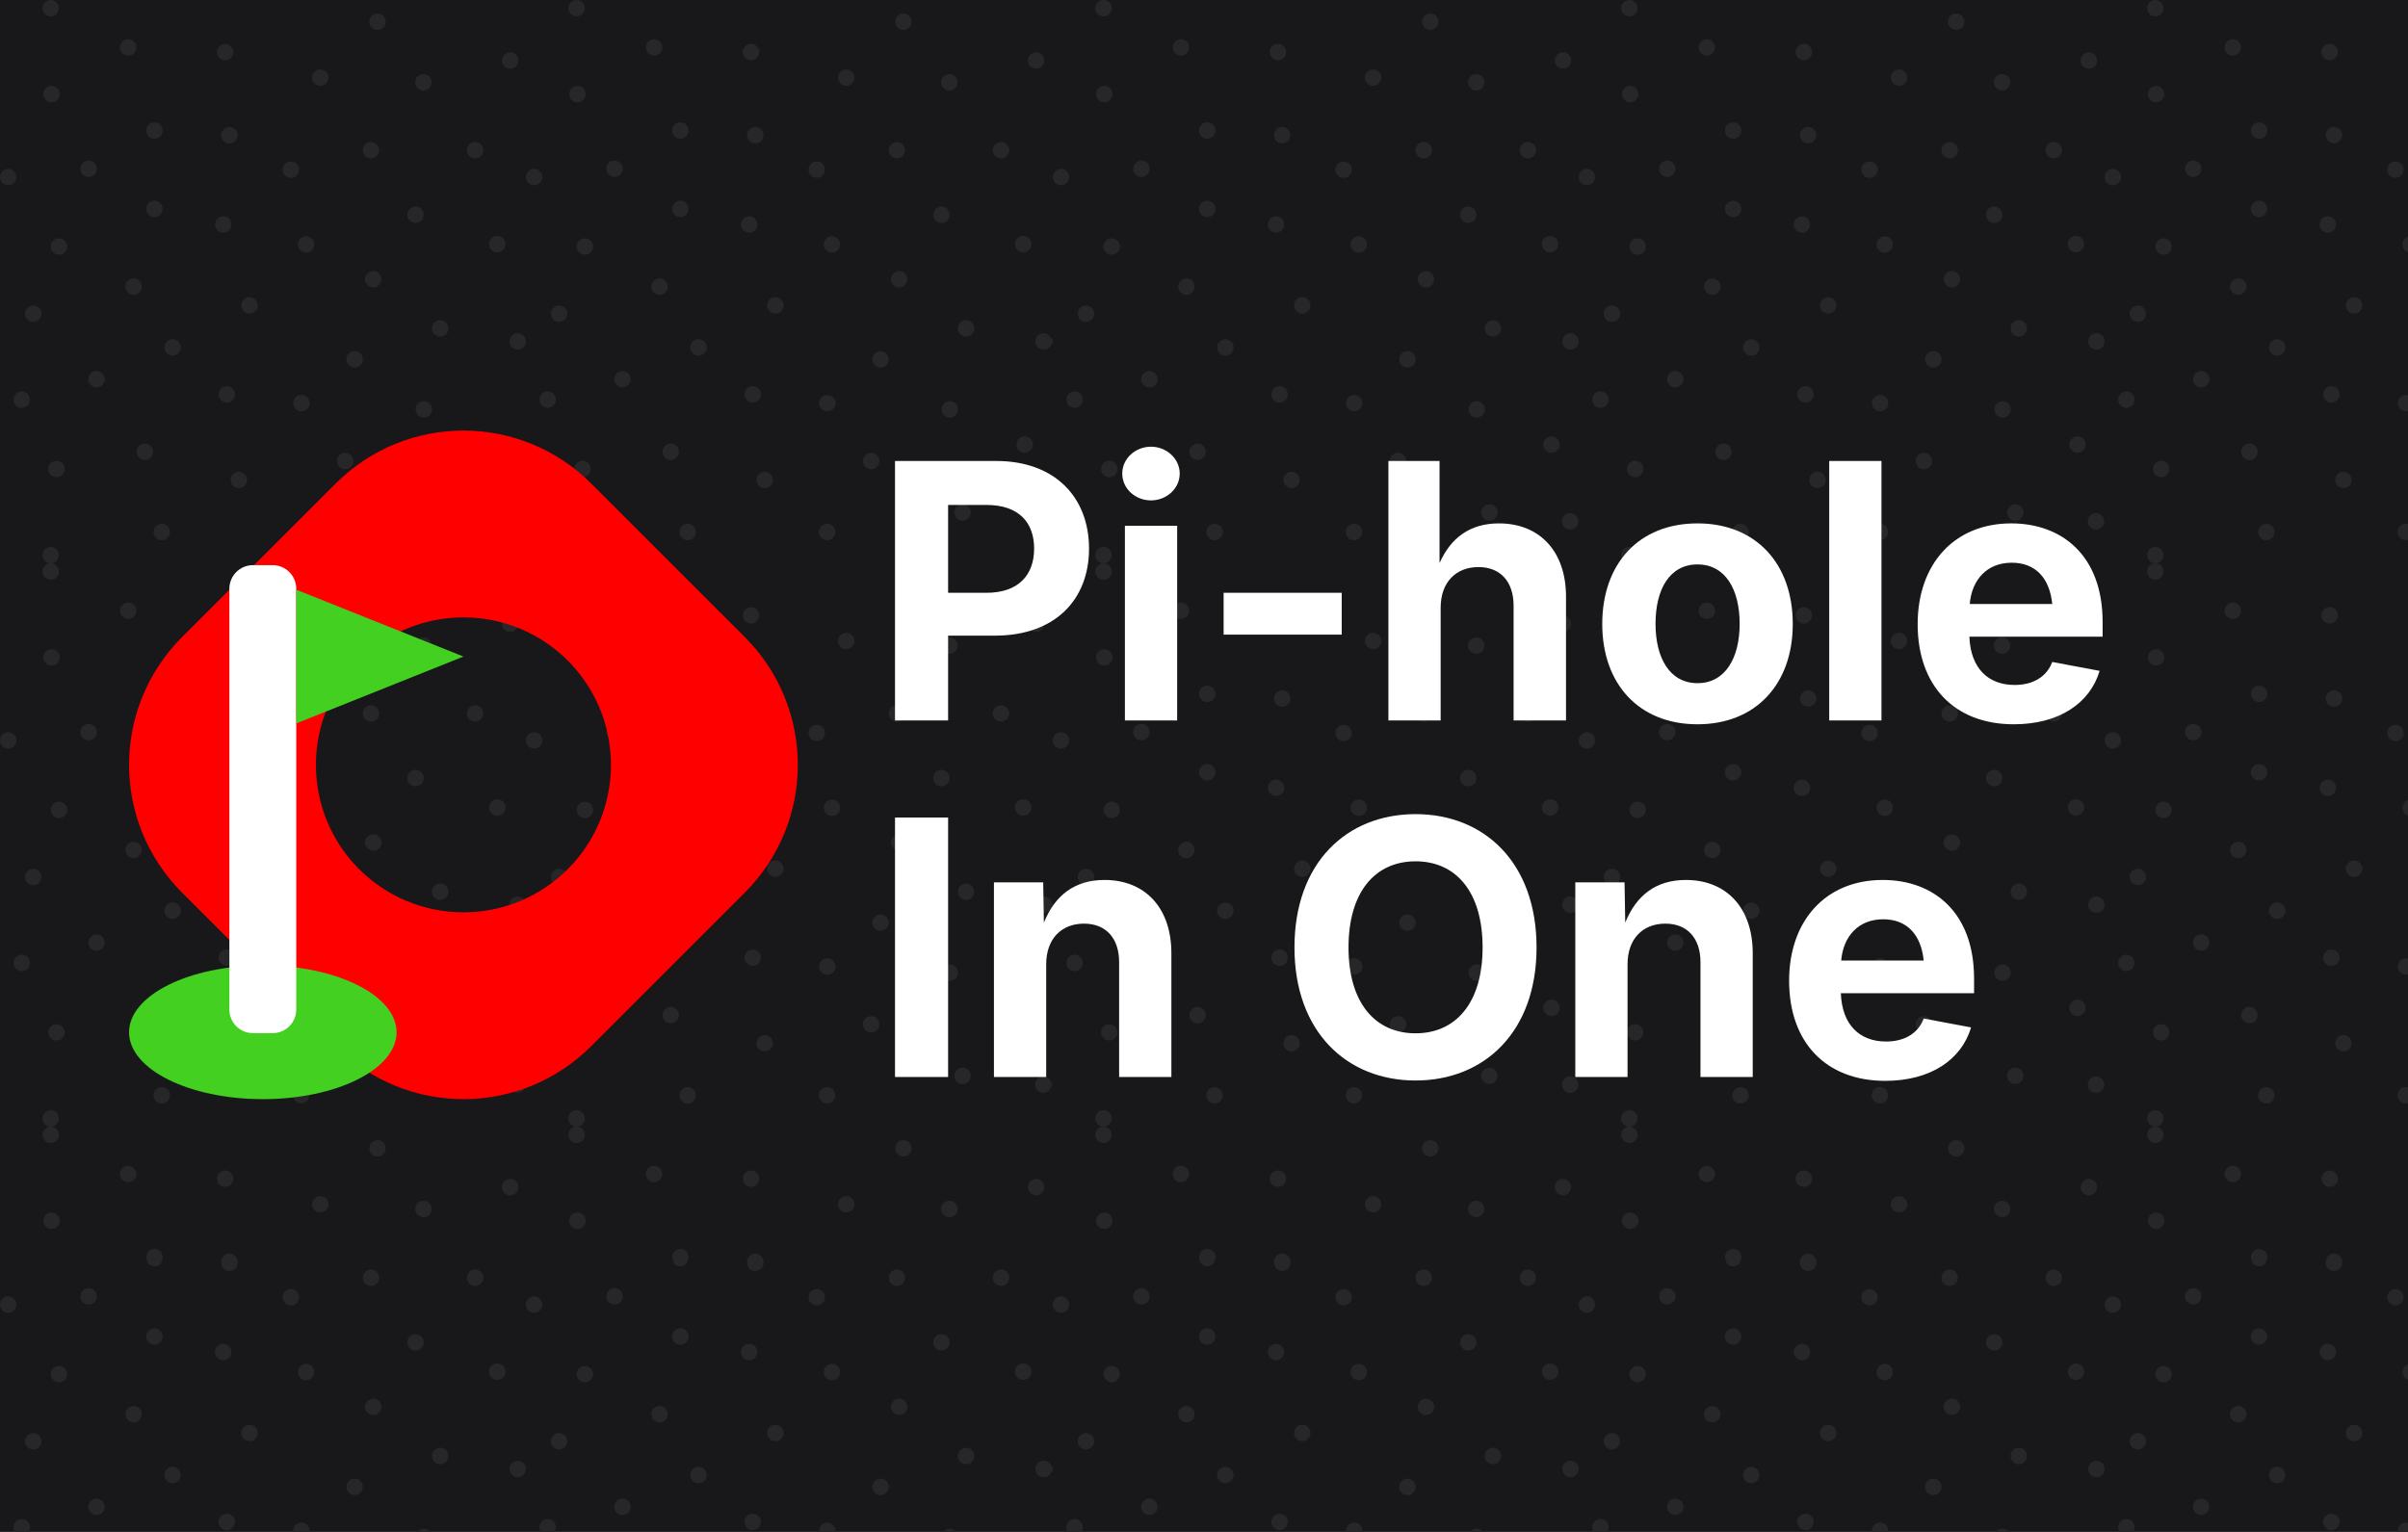
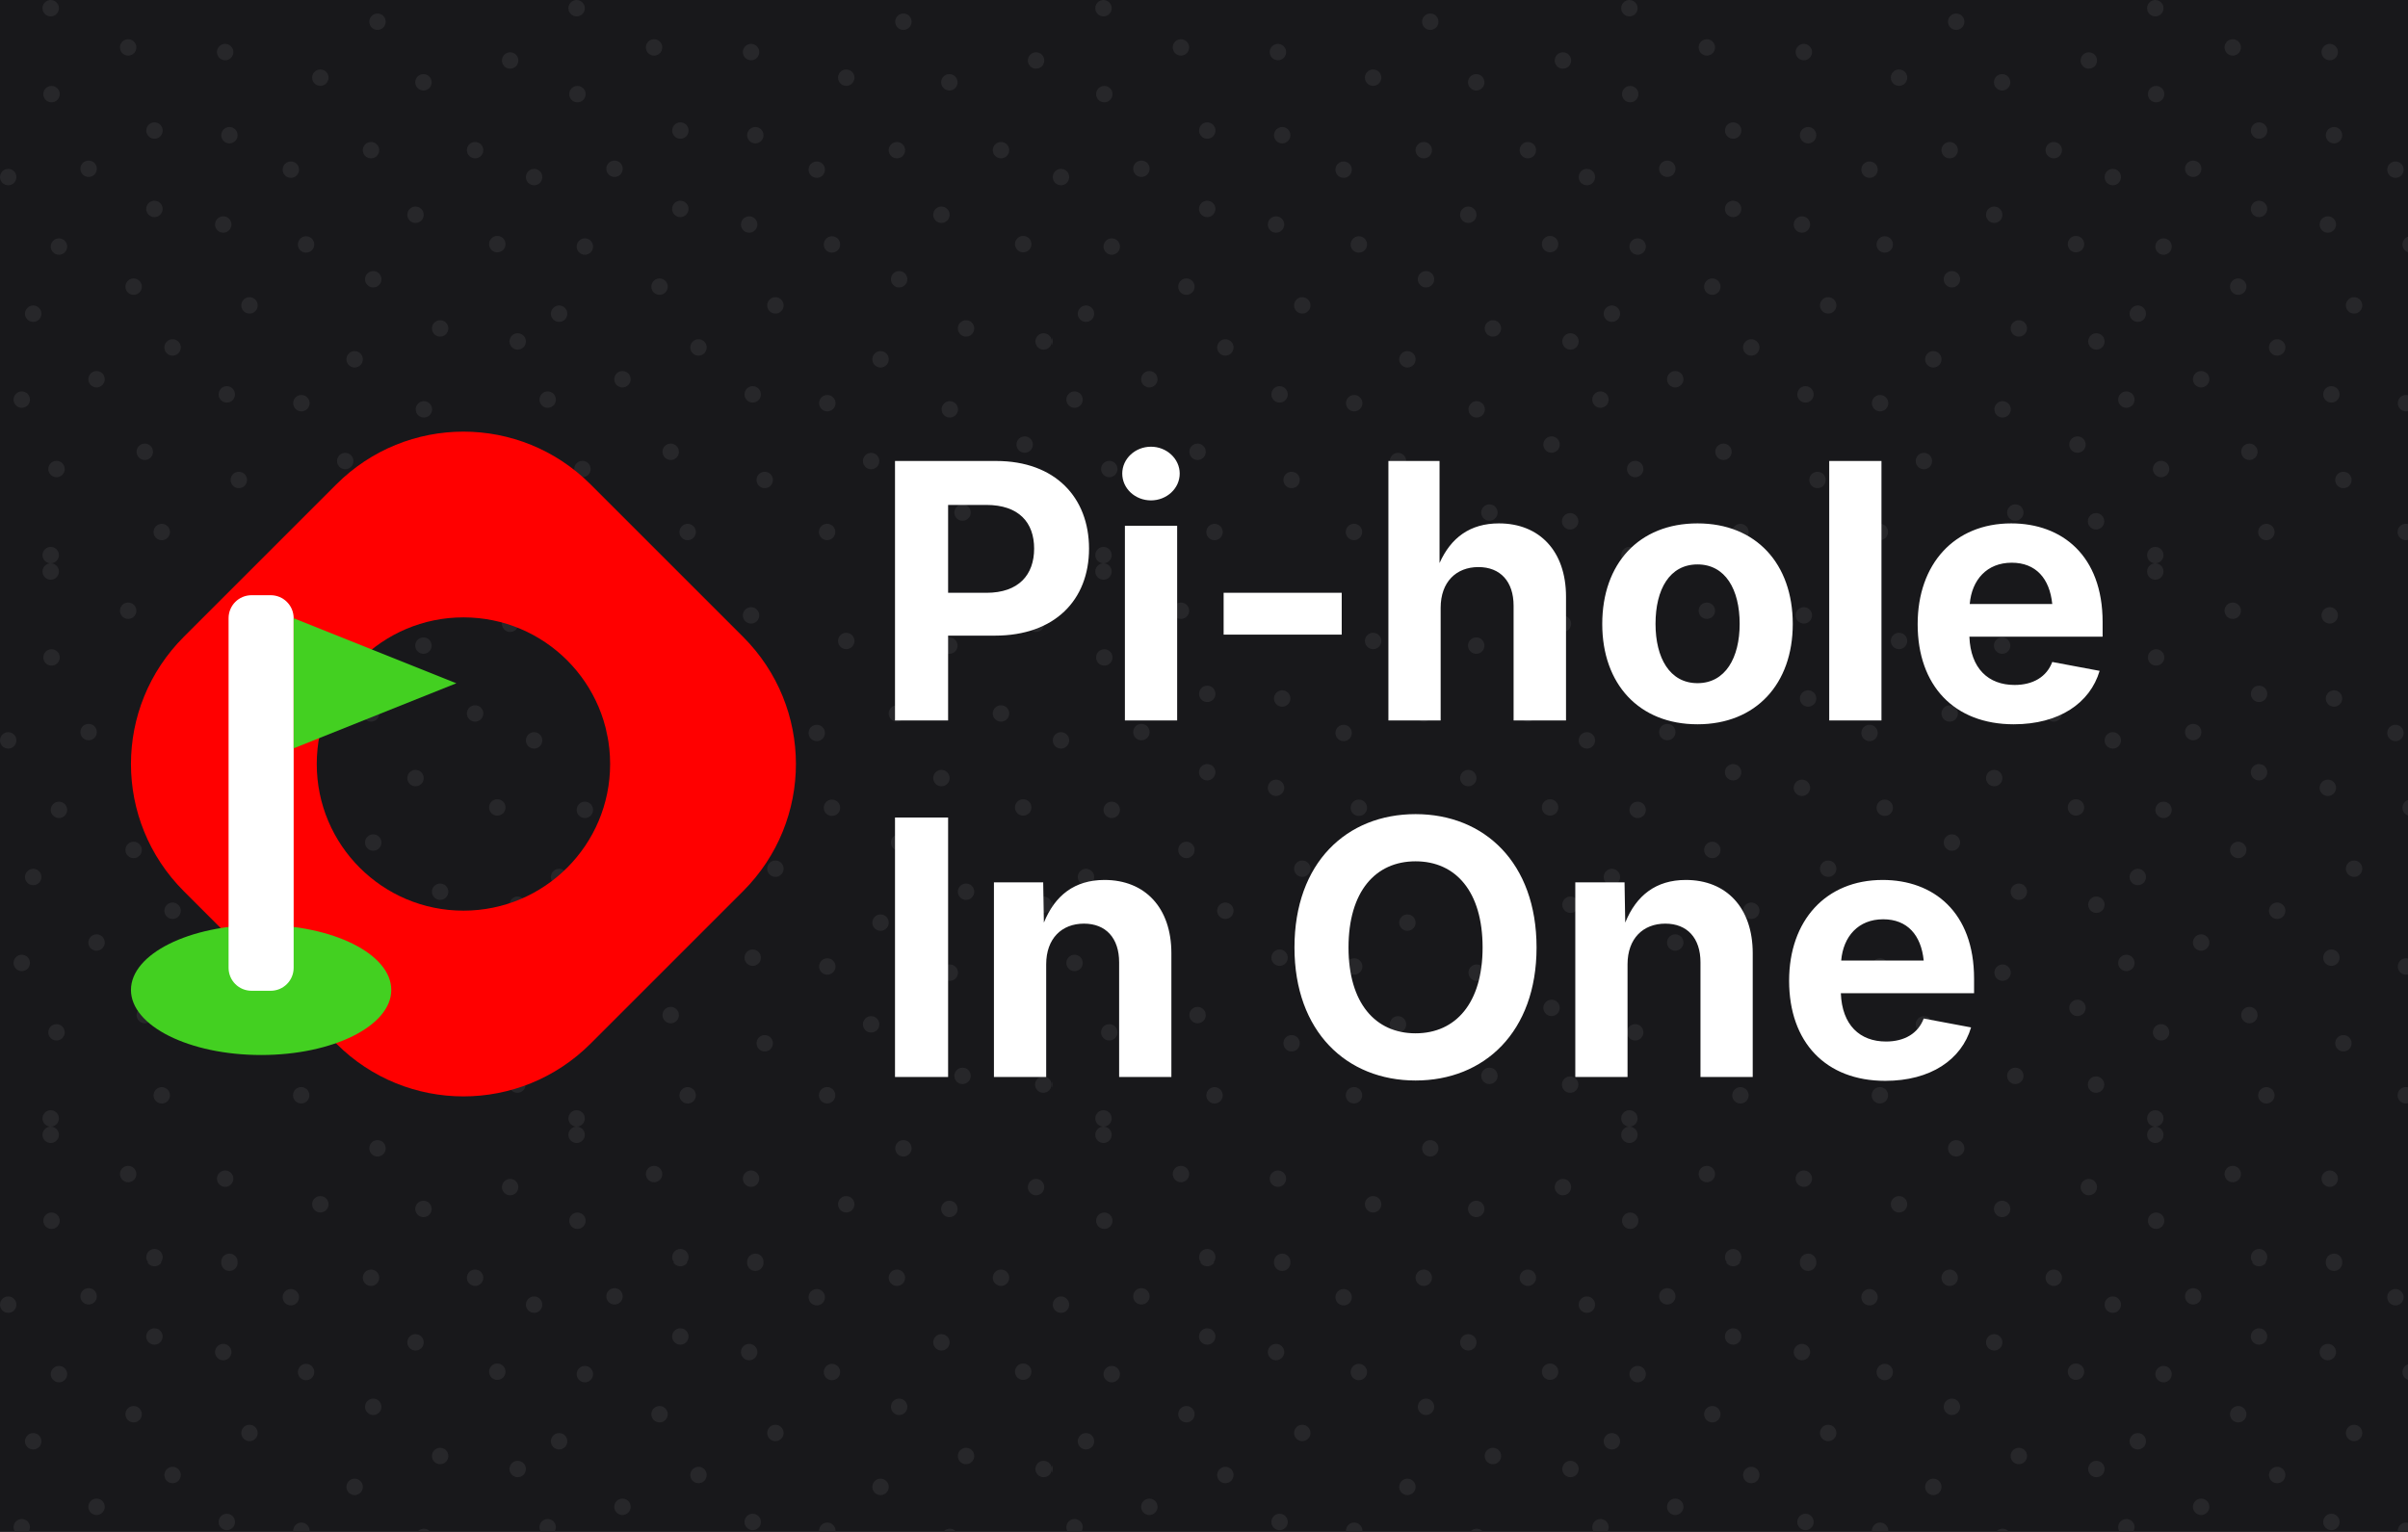
<svg xmlns="http://www.w3.org/2000/svg" xmlns:xlink="http://www.w3.org/1999/xlink" viewBox="0 0 440 280" version="1.1" id="svg6" width="440" height="280">
  <defs id="defs2">
    <linearGradient id="New_Gradient_Swatch_1" x1="2.71" x2="69.77" y1="20.04" y2="20.04" gradientUnits="userSpaceOnUse" gradientTransform="matrix(1.472184,0,0,1.472184,81.31804,8.031339)">
      <stop offset="0" stop-color="#12b212" id="stop1" />
      <stop offset="1" stop-color="#0f0" id="stop2" />
    </linearGradient>
    <style id="style2">.cls-2{fill:#980200}.cls-3{fill:red}</style>
    <pattern patternUnits="userSpaceOnUse" width="10" height="10" patternTransform="scale(1)" preserveAspectRatio="xMidYMid" id="pattern3">
      <g fill="none" fill-rule="evenodd" id="g2" style="fill:#27272a;fill-opacity:1">
        <g fill="#000000" id="g1" style="fill:#27272a;fill-opacity:1">
          <path d="M 6,4 V 0 H 4 V 4 H 0 v 2 h 4 v 4 H 6 V 6 h 4 V 4 Z" id="path1" style="fill:#27272a;fill-opacity:1" />
        </g>
      </g>
    </pattern>
    <pattern patternUnits="userSpaceOnUse" width="10" height="10" patternTransform="scale(1)" preserveAspectRatio="xMidYMid" id="pattern3-1">
      <g fill="none" fill-rule="evenodd" id="g2-5" style="fill:#27272a;fill-opacity:1">
        <g fill="#000000" id="g1-2" style="fill:#27272a;fill-opacity:1">
          <path d="M 6,4 V 0 H 4 V 4 H 0 v 2 h 4 v 4 H 6 V 6 h 4 V 4 Z" id="path1-7" style="fill:#27272a;fill-opacity:1" />
        </g>
      </g>
    </pattern>
    <pattern patternUnits="userSpaceOnUse" width="96.14" height="103" patternTransform="translate(2.24,-0.57)" preserveAspectRatio="xMidYMid" id="pattern103">
      <circle style="fill:#27272a;fill-opacity:1;stroke:none;stroke-width:10" cx="23.43" cy="8.67" r="1.5" id="circle60" />
      <circle style="fill:#27272a;fill-opacity:1;stroke:none;stroke-width:10" cx="28.24" cy="23.87" r="1.5" id="circle61" />
      <circle style="fill:#27272a;fill-opacity:1;stroke:none;stroke-width:10" cx="41.94" cy="24.72" r="1.5" id="circle62" />
      <circle style="fill:#27272a;fill-opacity:1;stroke:none;stroke-width:10" cx="16.2" cy="30.86" r="1.5" id="circle63" />
      <circle style="fill:#27272a;fill-opacity:1;stroke:none;stroke-width:10" cx="58.56" cy="14.2" r="1.5" id="circle64" />
      <circle style="fill:#27272a;fill-opacity:1;stroke:none;stroke-width:10" cx="55.95" cy="44.7" r="1.5" id="circle65" />
      <circle style="fill:#27272a;fill-opacity:1;stroke:none;stroke-width:10" cx="40.81" cy="41.05" r="1.5" id="circle66" />
      <circle style="fill:#27272a;fill-opacity:1;stroke:none;stroke-width:10" cx="53.17" cy="31.02" r="1.5" id="circle67" />
      <circle style="fill:#27272a;fill-opacity:1;stroke:none;stroke-width:10" cx="45.61" cy="55.84" r="1.5" id="circle68" />
      <circle style="fill:#27272a;fill-opacity:1;stroke:none;stroke-width:10" cx="24.43" cy="52.41" r="1.5" id="circle69" />
      <circle style="fill:#27272a;fill-opacity:1;stroke:none;stroke-width:10" cx="77.41" cy="15.05" r="1.5" id="circle70" />
      <circle style="fill:#27272a;fill-opacity:1;stroke:none;stroke-width:10" cx="68.23" cy="51.06" r="1.5" id="circle71" />
      <circle style="fill:#27272a;fill-opacity:1;stroke:none;stroke-width:10" cx="41.16" cy="9.52" r="1.5" id="circle72" />
      <circle style="fill:#27272a;fill-opacity:1;stroke:none;stroke-width:10" cx="69.01" cy="3.97" r="1.5" id="circle73" />
      <circle style="fill:#27272a;fill-opacity:1;stroke:none;stroke-width:10" cx="93.26" cy="11.06" r="1.5" id="circle74" />
      <circle style="fill:#27272a;fill-opacity:1;stroke:none;stroke-width:10" cx="67.82" cy="27.46" r="1.5" id="circle75" />
      <circle style="fill:#27272a;fill-opacity:1;stroke:none;stroke-width:10" cx="86.85" cy="27.46" r="1.5" id="circle76" />
      <circle style="fill:#27272a;fill-opacity:1;stroke:none;stroke-width:10" cx="90.91" cy="44.64" r="1.5" id="circle77" />
      <circle style="fill:#27272a;fill-opacity:1;stroke:none;stroke-width:10" cx="75.96" cy="39.27" r="1.5" id="circle78" />
      <circle style="fill:#27272a;fill-opacity:1;stroke:none;stroke-width:10" cx="80.46" cy="60.05" r="1.5" id="circle79" />
      <circle style="fill:#27272a;fill-opacity:1;stroke:none;stroke-width:10" cx="77.49" cy="74.85" r="1.5" id="circle80" />
      <circle style="fill:#27272a;fill-opacity:1;stroke:none;stroke-width:10" cx="91.18" cy="81.29" r="1.5" id="circle81" />
      <circle style="fill:#27272a;fill-opacity:1;stroke:none;stroke-width:10" cx="79.82" cy="93.72" r="1.5" id="circle82" />
      <circle style="fill:#27272a;fill-opacity:1;stroke:none;stroke-width:10" cx="94.58" cy="95.32" r="1.5" id="circle83" />
      <circle style="fill:#27272a;fill-opacity:1;stroke:none;stroke-width:10" cx="94.64" cy="62.43" r="1.5" id="circle84" />
      <circle style="fill:#27272a;fill-opacity:1;stroke:none;stroke-width:10" cx="31.55" cy="63.53" r="1.5" id="circle85" />
      <circle style="fill:#27272a;fill-opacity:1;stroke:none;stroke-width:10" cx="26.47" cy="82.61" r="1.5" id="circle86" />
      <circle style="fill:#27272a;fill-opacity:1;stroke:none;stroke-width:10" cx="43.66" cy="87.76" r="1.5" id="circle87" />
      <circle style="fill:#27272a;fill-opacity:1;stroke:none;stroke-width:10" cx="29.57" cy="97.28" r="1.5" id="circle88" />
      <circle style="fill:#27272a;fill-opacity:1;stroke:none;stroke-width:10" cx="55.1" cy="73.72" r="1.5" id="circle89" />
      <circle style="fill:#27272a;fill-opacity:1;stroke:none;stroke-width:10" cx="64.83" cy="65.7" r="1.5" id="circle90" />
      <circle style="fill:#27272a;fill-opacity:1;stroke:none;stroke-width:10" cx="55.06" cy="97.27" r="1.5" id="circle91" />
      <circle style="fill:#27272a;fill-opacity:1;stroke:none;stroke-width:10" cx="63.11" cy="84.3" r="1.5" id="circle92" />
      <circle style="fill:#27272a;fill-opacity:1;stroke:none;stroke-width:10" cx="41.46" cy="72.11" r="1.5" id="circle93" />
      <circle style="fill:#27272a;fill-opacity:1;stroke:none;stroke-width:10" cx="3.98" cy="73.07" r="1.5" id="circle94" />
      <circle style="fill:#27272a;fill-opacity:1;stroke:none;stroke-width:10" cx="6.07" cy="57.36" r="1.5" id="circle95" />
      <circle style="fill:#27272a;fill-opacity:1;stroke:none;stroke-width:10" cx="10.33" cy="85.76" r="1.5" id="circle96" />
      <circle style="fill:#27272a;fill-opacity:1;stroke:none;stroke-width:10" cx="17.65" cy="69.34" r="1.5" id="circle97" />
      <circle style="fill:#27272a;fill-opacity:1;stroke:none;stroke-width:10" cx="1.5" cy="32.38" r="1.5" id="circle98" />
      <circle style="fill:#27272a;fill-opacity:1;stroke:none;stroke-width:10" cx="9.42" cy="17.21" r="1.5" id="circle99" />
      <circle style="fill:#27272a;fill-opacity:1;stroke:none;stroke-width:10" cx="9.27" cy="1.5" r="1.5" id="circle100" />
      <circle style="fill:#27272a;fill-opacity:1;stroke:none;stroke-width:10" cx="9.27" cy="101.5" r="1.5" id="circle101" />
      <circle style="fill:#27272a;fill-opacity:1;stroke:none;stroke-width:10" cx="10.78" cy="45.08" r="1.5" id="circle102" />
      <circle style="fill:#27272a;fill-opacity:1;stroke:none;stroke-width:10" cx="28.23" cy="38.2" r="1.5" id="circle103" />
    </pattern>
    <pattern patternUnits="userSpaceOnUse" width="96.14" height="103" patternTransform="translate(2.24,-0.57)" preserveAspectRatio="xMidYMid" id="pattern103-0">
      <circle style="fill:#27272a;fill-opacity:1;stroke:none;stroke-width:10" cx="23.43" cy="8.67" r="1.5" id="circle60-9" />
      <circle style="fill:#27272a;fill-opacity:1;stroke:none;stroke-width:10" cx="28.24" cy="23.87" r="1.5" id="circle61-4" />
      <circle style="fill:#27272a;fill-opacity:1;stroke:none;stroke-width:10" cx="41.94" cy="24.72" r="1.5" id="circle62-8" />
      <circle style="fill:#27272a;fill-opacity:1;stroke:none;stroke-width:10" cx="16.2" cy="30.86" r="1.5" id="circle63-8" />
      <circle style="fill:#27272a;fill-opacity:1;stroke:none;stroke-width:10" cx="58.56" cy="14.2" r="1.5" id="circle64-2" />
      <circle style="fill:#27272a;fill-opacity:1;stroke:none;stroke-width:10" cx="55.95" cy="44.7" r="1.5" id="circle65-4" />
      <circle style="fill:#27272a;fill-opacity:1;stroke:none;stroke-width:10" cx="40.81" cy="41.05" r="1.5" id="circle66-5" />
      <circle style="fill:#27272a;fill-opacity:1;stroke:none;stroke-width:10" cx="53.17" cy="31.02" r="1.5" id="circle67-5" />
      <circle style="fill:#27272a;fill-opacity:1;stroke:none;stroke-width:10" cx="45.61" cy="55.84" r="1.5" id="circle68-1" />
      <circle style="fill:#27272a;fill-opacity:1;stroke:none;stroke-width:10" cx="24.43" cy="52.41" r="1.5" id="circle69-7" />
      <circle style="fill:#27272a;fill-opacity:1;stroke:none;stroke-width:10" cx="77.41" cy="15.05" r="1.5" id="circle70-1" />
      <circle style="fill:#27272a;fill-opacity:1;stroke:none;stroke-width:10" cx="68.23" cy="51.06" r="1.5" id="circle71-1" />
      <circle style="fill:#27272a;fill-opacity:1;stroke:none;stroke-width:10" cx="41.16" cy="9.52" r="1.5" id="circle72-5" />
      <circle style="fill:#27272a;fill-opacity:1;stroke:none;stroke-width:10" cx="69.01" cy="3.97" r="1.5" id="circle73-2" />
      <circle style="fill:#27272a;fill-opacity:1;stroke:none;stroke-width:10" cx="93.26" cy="11.06" r="1.5" id="circle74-7" />
      <circle style="fill:#27272a;fill-opacity:1;stroke:none;stroke-width:10" cx="67.82" cy="27.46" r="1.5" id="circle75-6" />
      <circle style="fill:#27272a;fill-opacity:1;stroke:none;stroke-width:10" cx="86.85" cy="27.46" r="1.5" id="circle76-1" />
      <circle style="fill:#27272a;fill-opacity:1;stroke:none;stroke-width:10" cx="90.91" cy="44.64" r="1.5" id="circle77-4" />
      <circle style="fill:#27272a;fill-opacity:1;stroke:none;stroke-width:10" cx="75.96" cy="39.27" r="1.5" id="circle78-2" />
      <circle style="fill:#27272a;fill-opacity:1;stroke:none;stroke-width:10" cx="80.46" cy="60.05" r="1.5" id="circle79-3" />
      <circle style="fill:#27272a;fill-opacity:1;stroke:none;stroke-width:10" cx="77.49" cy="74.85" r="1.5" id="circle80-2" />
      <circle style="fill:#27272a;fill-opacity:1;stroke:none;stroke-width:10" cx="91.18" cy="81.29" r="1.5" id="circle81-2" />
      <circle style="fill:#27272a;fill-opacity:1;stroke:none;stroke-width:10" cx="79.82" cy="93.72" r="1.5" id="circle82-1" />
      <circle style="fill:#27272a;fill-opacity:1;stroke:none;stroke-width:10" cx="94.58" cy="95.32" r="1.5" id="circle83-6" />
      <circle style="fill:#27272a;fill-opacity:1;stroke:none;stroke-width:10" cx="94.64" cy="62.43" r="1.5" id="circle84-8" />
      <circle style="fill:#27272a;fill-opacity:1;stroke:none;stroke-width:10" cx="31.55" cy="63.53" r="1.5" id="circle85-5" />
      <circle style="fill:#27272a;fill-opacity:1;stroke:none;stroke-width:10" cx="26.47" cy="82.61" r="1.5" id="circle86-7" />
      <circle style="fill:#27272a;fill-opacity:1;stroke:none;stroke-width:10" cx="43.66" cy="87.76" r="1.5" id="circle87-6" />
      <circle style="fill:#27272a;fill-opacity:1;stroke:none;stroke-width:10" cx="29.57" cy="97.28" r="1.5" id="circle88-1" />
      <circle style="fill:#27272a;fill-opacity:1;stroke:none;stroke-width:10" cx="55.1" cy="73.72" r="1.5" id="circle89-8" />
      <circle style="fill:#27272a;fill-opacity:1;stroke:none;stroke-width:10" cx="64.83" cy="65.7" r="1.5" id="circle90-9" />
      <circle style="fill:#27272a;fill-opacity:1;stroke:none;stroke-width:10" cx="55.06" cy="97.27" r="1.5" id="circle91-2" />
      <circle style="fill:#27272a;fill-opacity:1;stroke:none;stroke-width:10" cx="63.11" cy="84.3" r="1.5" id="circle92-7" />
      <circle style="fill:#27272a;fill-opacity:1;stroke:none;stroke-width:10" cx="41.46" cy="72.11" r="1.5" id="circle93-9" />
      <circle style="fill:#27272a;fill-opacity:1;stroke:none;stroke-width:10" cx="3.98" cy="73.07" r="1.5" id="circle94-5" />
      <circle style="fill:#27272a;fill-opacity:1;stroke:none;stroke-width:10" cx="6.07" cy="57.36" r="1.5" id="circle95-4" />
      <circle style="fill:#27272a;fill-opacity:1;stroke:none;stroke-width:10" cx="10.33" cy="85.76" r="1.5" id="circle96-3" />
      <circle style="fill:#27272a;fill-opacity:1;stroke:none;stroke-width:10" cx="17.65" cy="69.34" r="1.5" id="circle97-1" />
      <circle style="fill:#27272a;fill-opacity:1;stroke:none;stroke-width:10" cx="1.5" cy="32.38" r="1.5" id="circle98-2" />
      <circle style="fill:#27272a;fill-opacity:1;stroke:none;stroke-width:10" cx="9.42" cy="17.21" r="1.5" id="circle99-3" />
      <circle style="fill:#27272a;fill-opacity:1;stroke:none;stroke-width:10" cx="9.27" cy="1.5" r="1.5" id="circle100-3" />
      <circle style="fill:#27272a;fill-opacity:1;stroke:none;stroke-width:10" cx="9.27" cy="101.5" r="1.5" id="circle101-4" />
      <circle style="fill:#27272a;fill-opacity:1;stroke:none;stroke-width:10" cx="10.78" cy="45.08" r="1.5" id="circle102-1" />
      <circle style="fill:#27272a;fill-opacity:1;stroke:none;stroke-width:10" cx="28.23" cy="38.2" r="1.5" id="circle103-1" />
    </pattern>
    <pattern xlink:href="#pattern103-8" preserveAspectRatio="xMidYMid" id="pattern104" patternTransform="scale(1)" x="0" y="0" />
    <pattern patternUnits="userSpaceOnUse" width="96.14" height="103" patternTransform="translate(2.24,-0.57)" preserveAspectRatio="xMidYMid" id="pattern103-8">
      <circle style="fill:#27272a;fill-opacity:1;stroke:none;stroke-width:10" cx="23.43" cy="8.67" r="1.5" id="circle60-8" />
      <circle style="fill:#27272a;fill-opacity:1;stroke:none;stroke-width:10" cx="28.24" cy="23.87" r="1.5" id="circle61-2" />
      <circle style="fill:#27272a;fill-opacity:1;stroke:none;stroke-width:10" cx="41.94" cy="24.72" r="1.5" id="circle62-9" />
      <circle style="fill:#27272a;fill-opacity:1;stroke:none;stroke-width:10" cx="16.2" cy="30.86" r="1.5" id="circle63-1" />
      <circle style="fill:#27272a;fill-opacity:1;stroke:none;stroke-width:10" cx="58.56" cy="14.2" r="1.5" id="circle64-3" />
      <circle style="fill:#27272a;fill-opacity:1;stroke:none;stroke-width:10" cx="55.95" cy="44.7" r="1.5" id="circle65-5" />
      <circle style="fill:#27272a;fill-opacity:1;stroke:none;stroke-width:10" cx="40.81" cy="41.05" r="1.5" id="circle66-9" />
      <circle style="fill:#27272a;fill-opacity:1;stroke:none;stroke-width:10" cx="53.17" cy="31.02" r="1.5" id="circle67-8" />
      <circle style="fill:#27272a;fill-opacity:1;stroke:none;stroke-width:10" cx="45.61" cy="55.84" r="1.5" id="circle68-4" />
      <circle style="fill:#27272a;fill-opacity:1;stroke:none;stroke-width:10" cx="24.43" cy="52.41" r="1.5" id="circle69-0" />
      <circle style="fill:#27272a;fill-opacity:1;stroke:none;stroke-width:10" cx="77.41" cy="15.05" r="1.5" id="circle70-7" />
      <circle style="fill:#27272a;fill-opacity:1;stroke:none;stroke-width:10" cx="68.23" cy="51.06" r="1.5" id="circle71-6" />
      <circle style="fill:#27272a;fill-opacity:1;stroke:none;stroke-width:10" cx="41.16" cy="9.52" r="1.5" id="circle72-3" />
      <circle style="fill:#27272a;fill-opacity:1;stroke:none;stroke-width:10" cx="69.01" cy="3.97" r="1.5" id="circle73-6" />
      <circle style="fill:#27272a;fill-opacity:1;stroke:none;stroke-width:10" cx="93.26" cy="11.06" r="1.5" id="circle74-1" />
      <circle style="fill:#27272a;fill-opacity:1;stroke:none;stroke-width:10" cx="67.82" cy="27.46" r="1.5" id="circle75-5" />
      <circle style="fill:#27272a;fill-opacity:1;stroke:none;stroke-width:10" cx="86.85" cy="27.46" r="1.5" id="circle76-4" />
      <circle style="fill:#27272a;fill-opacity:1;stroke:none;stroke-width:10" cx="90.91" cy="44.64" r="1.5" id="circle77-2" />
      <circle style="fill:#27272a;fill-opacity:1;stroke:none;stroke-width:10" cx="75.96" cy="39.27" r="1.5" id="circle78-0" />
      <circle style="fill:#27272a;fill-opacity:1;stroke:none;stroke-width:10" cx="80.46" cy="60.05" r="1.5" id="circle79-9" />
      <circle style="fill:#27272a;fill-opacity:1;stroke:none;stroke-width:10" cx="77.49" cy="74.85" r="1.5" id="circle80-7" />
      <circle style="fill:#27272a;fill-opacity:1;stroke:none;stroke-width:10" cx="91.18" cy="81.29" r="1.5" id="circle81-3" />
      <circle style="fill:#27272a;fill-opacity:1;stroke:none;stroke-width:10" cx="79.82" cy="93.72" r="1.5" id="circle82-7" />
      <circle style="fill:#27272a;fill-opacity:1;stroke:none;stroke-width:10" cx="94.58" cy="95.32" r="1.5" id="circle83-2" />
      <circle style="fill:#27272a;fill-opacity:1;stroke:none;stroke-width:10" cx="94.64" cy="62.43" r="1.5" id="circle84-6" />
      <circle style="fill:#27272a;fill-opacity:1;stroke:none;stroke-width:10" cx="31.55" cy="63.53" r="1.5" id="circle85-0" />
      <circle style="fill:#27272a;fill-opacity:1;stroke:none;stroke-width:10" cx="26.47" cy="82.61" r="1.5" id="circle86-1" />
      <circle style="fill:#27272a;fill-opacity:1;stroke:none;stroke-width:10" cx="43.66" cy="87.76" r="1.5" id="circle87-65" />
      <circle style="fill:#27272a;fill-opacity:1;stroke:none;stroke-width:10" cx="29.57" cy="97.28" r="1.5" id="circle88-7" />
      <circle style="fill:#27272a;fill-opacity:1;stroke:none;stroke-width:10" cx="55.1" cy="73.72" r="1.5" id="circle89-5" />
      <circle style="fill:#27272a;fill-opacity:1;stroke:none;stroke-width:10" cx="64.83" cy="65.7" r="1.5" id="circle90-4" />
      <circle style="fill:#27272a;fill-opacity:1;stroke:none;stroke-width:10" cx="55.06" cy="97.27" r="1.5" id="circle91-1" />
      <circle style="fill:#27272a;fill-opacity:1;stroke:none;stroke-width:10" cx="63.11" cy="84.3" r="1.5" id="circle92-2" />
      <circle style="fill:#27272a;fill-opacity:1;stroke:none;stroke-width:10" cx="41.46" cy="72.11" r="1.5" id="circle93-0" />
      <circle style="fill:#27272a;fill-opacity:1;stroke:none;stroke-width:10" cx="3.98" cy="73.07" r="1.5" id="circle94-0" />
      <circle style="fill:#27272a;fill-opacity:1;stroke:none;stroke-width:10" cx="6.07" cy="57.36" r="1.5" id="circle95-1" />
      <circle style="fill:#27272a;fill-opacity:1;stroke:none;stroke-width:10" cx="10.33" cy="85.76" r="1.5" id="circle96-4" />
      <circle style="fill:#27272a;fill-opacity:1;stroke:none;stroke-width:10" cx="17.65" cy="69.34" r="1.5" id="circle97-6" />
      <circle style="fill:#27272a;fill-opacity:1;stroke:none;stroke-width:10" cx="1.5" cy="32.38" r="1.5" id="circle98-0" />
      <circle style="fill:#27272a;fill-opacity:1;stroke:none;stroke-width:10" cx="9.42" cy="17.21" r="1.5" id="circle99-7" />
      <circle style="fill:#27272a;fill-opacity:1;stroke:none;stroke-width:10" cx="9.27" cy="1.5" r="1.5" id="circle100-1" />
      <circle style="fill:#27272a;fill-opacity:1;stroke:none;stroke-width:10" cx="9.27" cy="101.5" r="1.5" id="circle101-7" />
      <circle style="fill:#27272a;fill-opacity:1;stroke:none;stroke-width:10" cx="10.78" cy="45.08" r="1.5" id="circle102-7" />
      <circle style="fill:#27272a;fill-opacity:1;stroke:none;stroke-width:10" cx="28.23" cy="38.2" r="1.5" id="circle103-7" />
    </pattern>
  </defs>
  <rect style="fill:#18181b;fill-opacity:1;stroke-width:5;stroke-linejoin:round;stroke-miterlimit:0;stroke-opacity:0;paint-order:markers stroke fill" id="rect1-1" width="440" height="280" x="0" y="0" />
  <rect style="fill:url(#pattern104);stroke:none;stroke-width:3.527" width="440" height="280" x="0" y="0" id="rect103" />
  <text xml:space="preserve" style="font-style:normal;font-variant:normal;font-weight:bold;font-stretch:normal;font-size:65.173px;line-height:1;font-family:inter;-inkscape-font-specification:'inter Bold';text-align:start;writing-mode:lr-tb;direction:ltr;text-anchor:start;fill:#ffffff;fill-opacity:1;stroke-width:6.11;stroke-linejoin:round;stroke-miterlimit:0;paint-order:markers fill stroke" x="159.243" y="131.678" id="text1">
    <tspan x="159.243" y="131.678" id="tspan1" style="stroke-width:6.11">Pi-hole</tspan>
    <tspan x="159.243" y="196.852" id="tspan3" style="stroke-width:6.11">In One</tspan>
  </text>
-   <path id="rect8" style="fill:#ff0000;fill-opacity:1;stroke-width:7.243;stroke-linejoin:round;stroke-miterlimit:0;paint-order:markers fill stroke" d="m 84.682,78.699 c -8.453,0 -16.905,3.238 -23.383,9.715 L 33.297,116.412 c -12.954,12.955 -12.954,33.814 0,46.769 l 28.002,28.002 c 12.954,12.955 33.811,12.955 46.765,0 l 28.002,-28.002 c 12.954,-12.955 12.954,-33.814 0,-46.769 l -28.002,-27.998 c -6.477,-6.477 -14.93,-9.715 -23.383,-9.715 z m 0,34.144 A 26.956,26.956 0 0 1 111.637,139.798 26.956,26.956 0 0 1 84.682,166.754 26.956,26.956 0 0 1 57.726,139.798 26.956,26.956 0 0 1 84.682,112.843 Z" />
-   <ellipse style="fill:#43d021;fill-opacity:1;stroke:none;stroke-width:7.188;stroke-linecap:butt;stroke-linejoin:round;stroke-miterlimit:0;stroke-dasharray:none;stroke-opacity:0;paint-order:markers stroke fill" id="path18" ry="12.22" rx="24.44" cy="188.679" cx="48.022" />
-   <path id="rect22" style="fill:#ffffff;stroke-width:5.824;stroke-linejoin:round;stroke-miterlimit:0;stroke-opacity:0;paint-order:markers stroke fill" d="m 46.232,103.295 h 3.579 c 2.394,0 4.32,1.927 4.32,4.32 v 76.899 c 0,2.394 -1.927,4.32 -4.32,4.32 h -3.579 c -2.394,0 -4.32,-1.927 -4.32,-4.32 v -76.899 c 0,-2.394 1.927,-4.32 4.32,-4.32 z" />
-   <path style="fill:#43d021;fill-opacity:1;stroke:none;stroke-width:6.11;stroke-linecap:butt;stroke-linejoin:round;stroke-miterlimit:0;stroke-dasharray:none;stroke-opacity:0;paint-order:markers stroke fill" d="m 54.132,107.783 v 24.44 L 84.682,120.003 Z" id="path22" />
+   <path id="rect8-2" style="fill:#ff0000;fill-opacity:1;stroke-width:7.202;stroke-linejoin:round;stroke-miterlimit:0;paint-order:markers fill stroke" d="m 84.682,78.893 c -8.405,0 -16.809,3.22 -23.25,9.66 L 33.59,116.392 c -12.881,12.881 -12.881,33.622 0,46.503 l 27.842,27.842 c 12.881,12.881 33.618,12.881 46.499,0 l 27.842,-27.842 c 12.881,-12.881 12.881,-33.622 0,-46.503 L 107.931,88.553 C 101.491,82.113 93.087,78.893 84.682,78.893 Z m 0,33.95 a 26.802,26.802 0 0 1 26.802,26.802 26.802,26.802 0 0 1 -26.802,26.802 26.802,26.802 0 0 1 -26.802,-26.802 26.802,26.802 0 0 1 26.802,-26.802 z" />
+   <ellipse style="fill:#43d021;fill-opacity:1;stroke:none;stroke-width:6.995;stroke-linecap:butt;stroke-linejoin:round;stroke-miterlimit:0;stroke-dasharray:none;stroke-opacity:0;paint-order:markers stroke fill" id="path18-3" ry="11.891" rx="23.782" cy="180.941" cx="47.712" />
+   <path id="rect22-2" style="fill:#ffffff;stroke-width:5.668;stroke-linejoin:round;stroke-miterlimit:0;stroke-opacity:0;paint-order:markers stroke fill" d="m 45.97,108.79 h 3.483 c 2.329,0 4.204,1.875 4.204,4.204 v 63.894 c 0,2.329 -1.875,4.204 -4.204,4.204 h -3.483 c -2.329,0 -4.204,-1.875 -4.204,-4.204 v -63.894 c 0,-2.329 1.875,-4.204 4.204,-4.204 z" />
+   <path style="fill:#43d021;fill-opacity:1;stroke:none;stroke-width:5.946;stroke-linecap:butt;stroke-linejoin:round;stroke-miterlimit:0;stroke-dasharray:none;stroke-opacity:0;paint-order:markers stroke fill" d="m 53.657,112.995 v 23.782 l 29.728,-11.891 z" id="path22-2" />
</svg>
